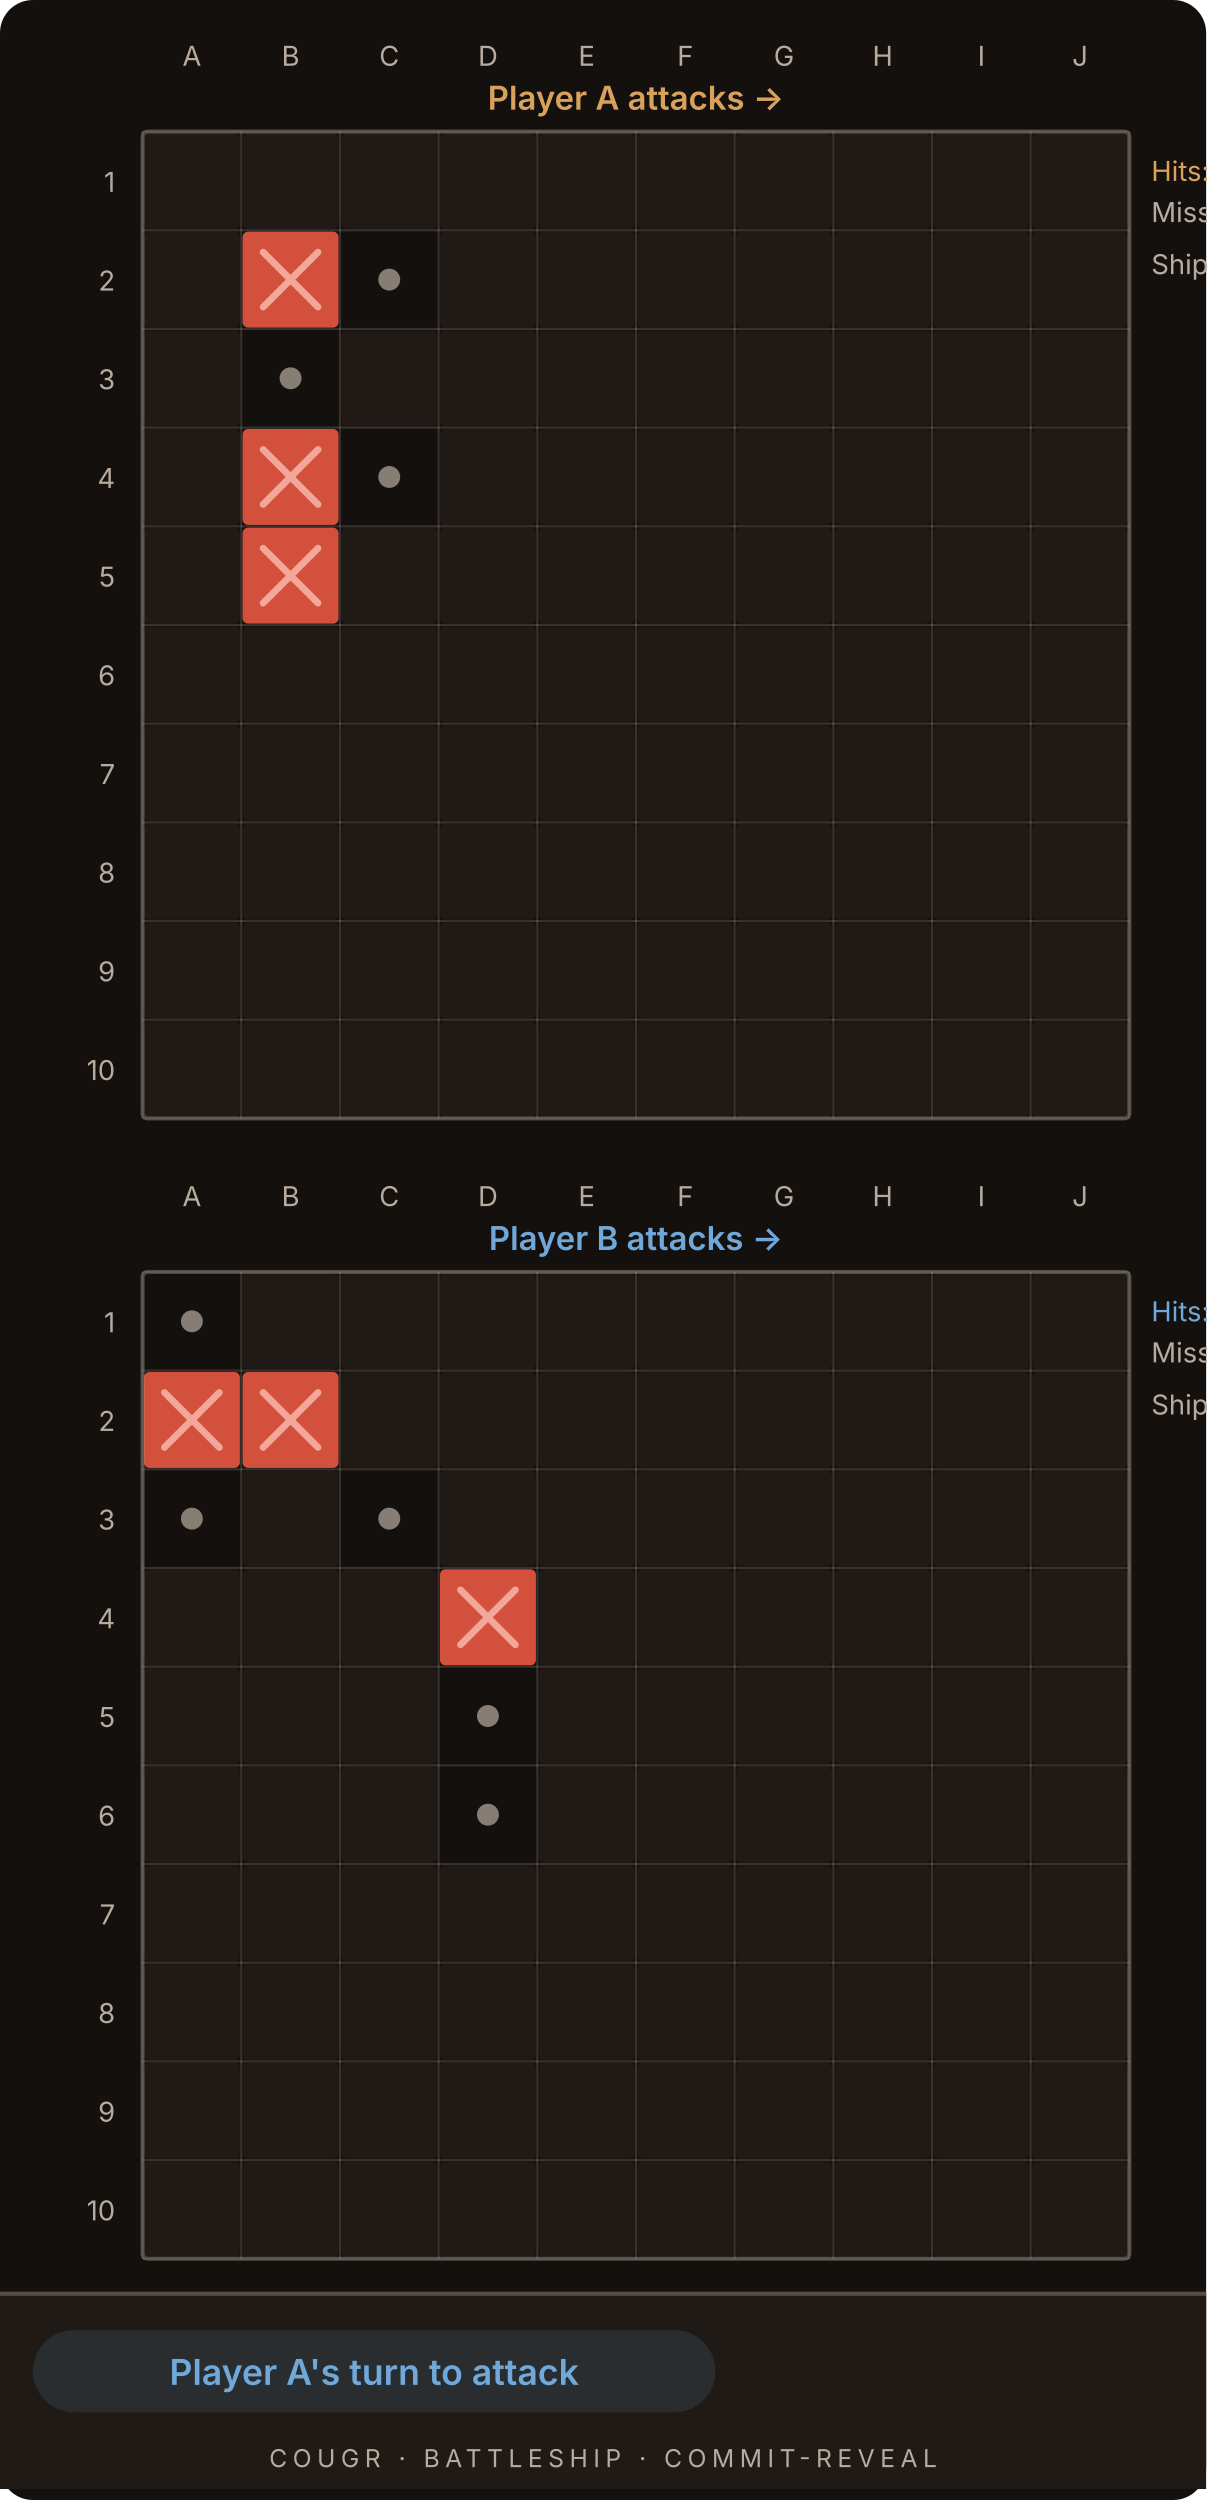
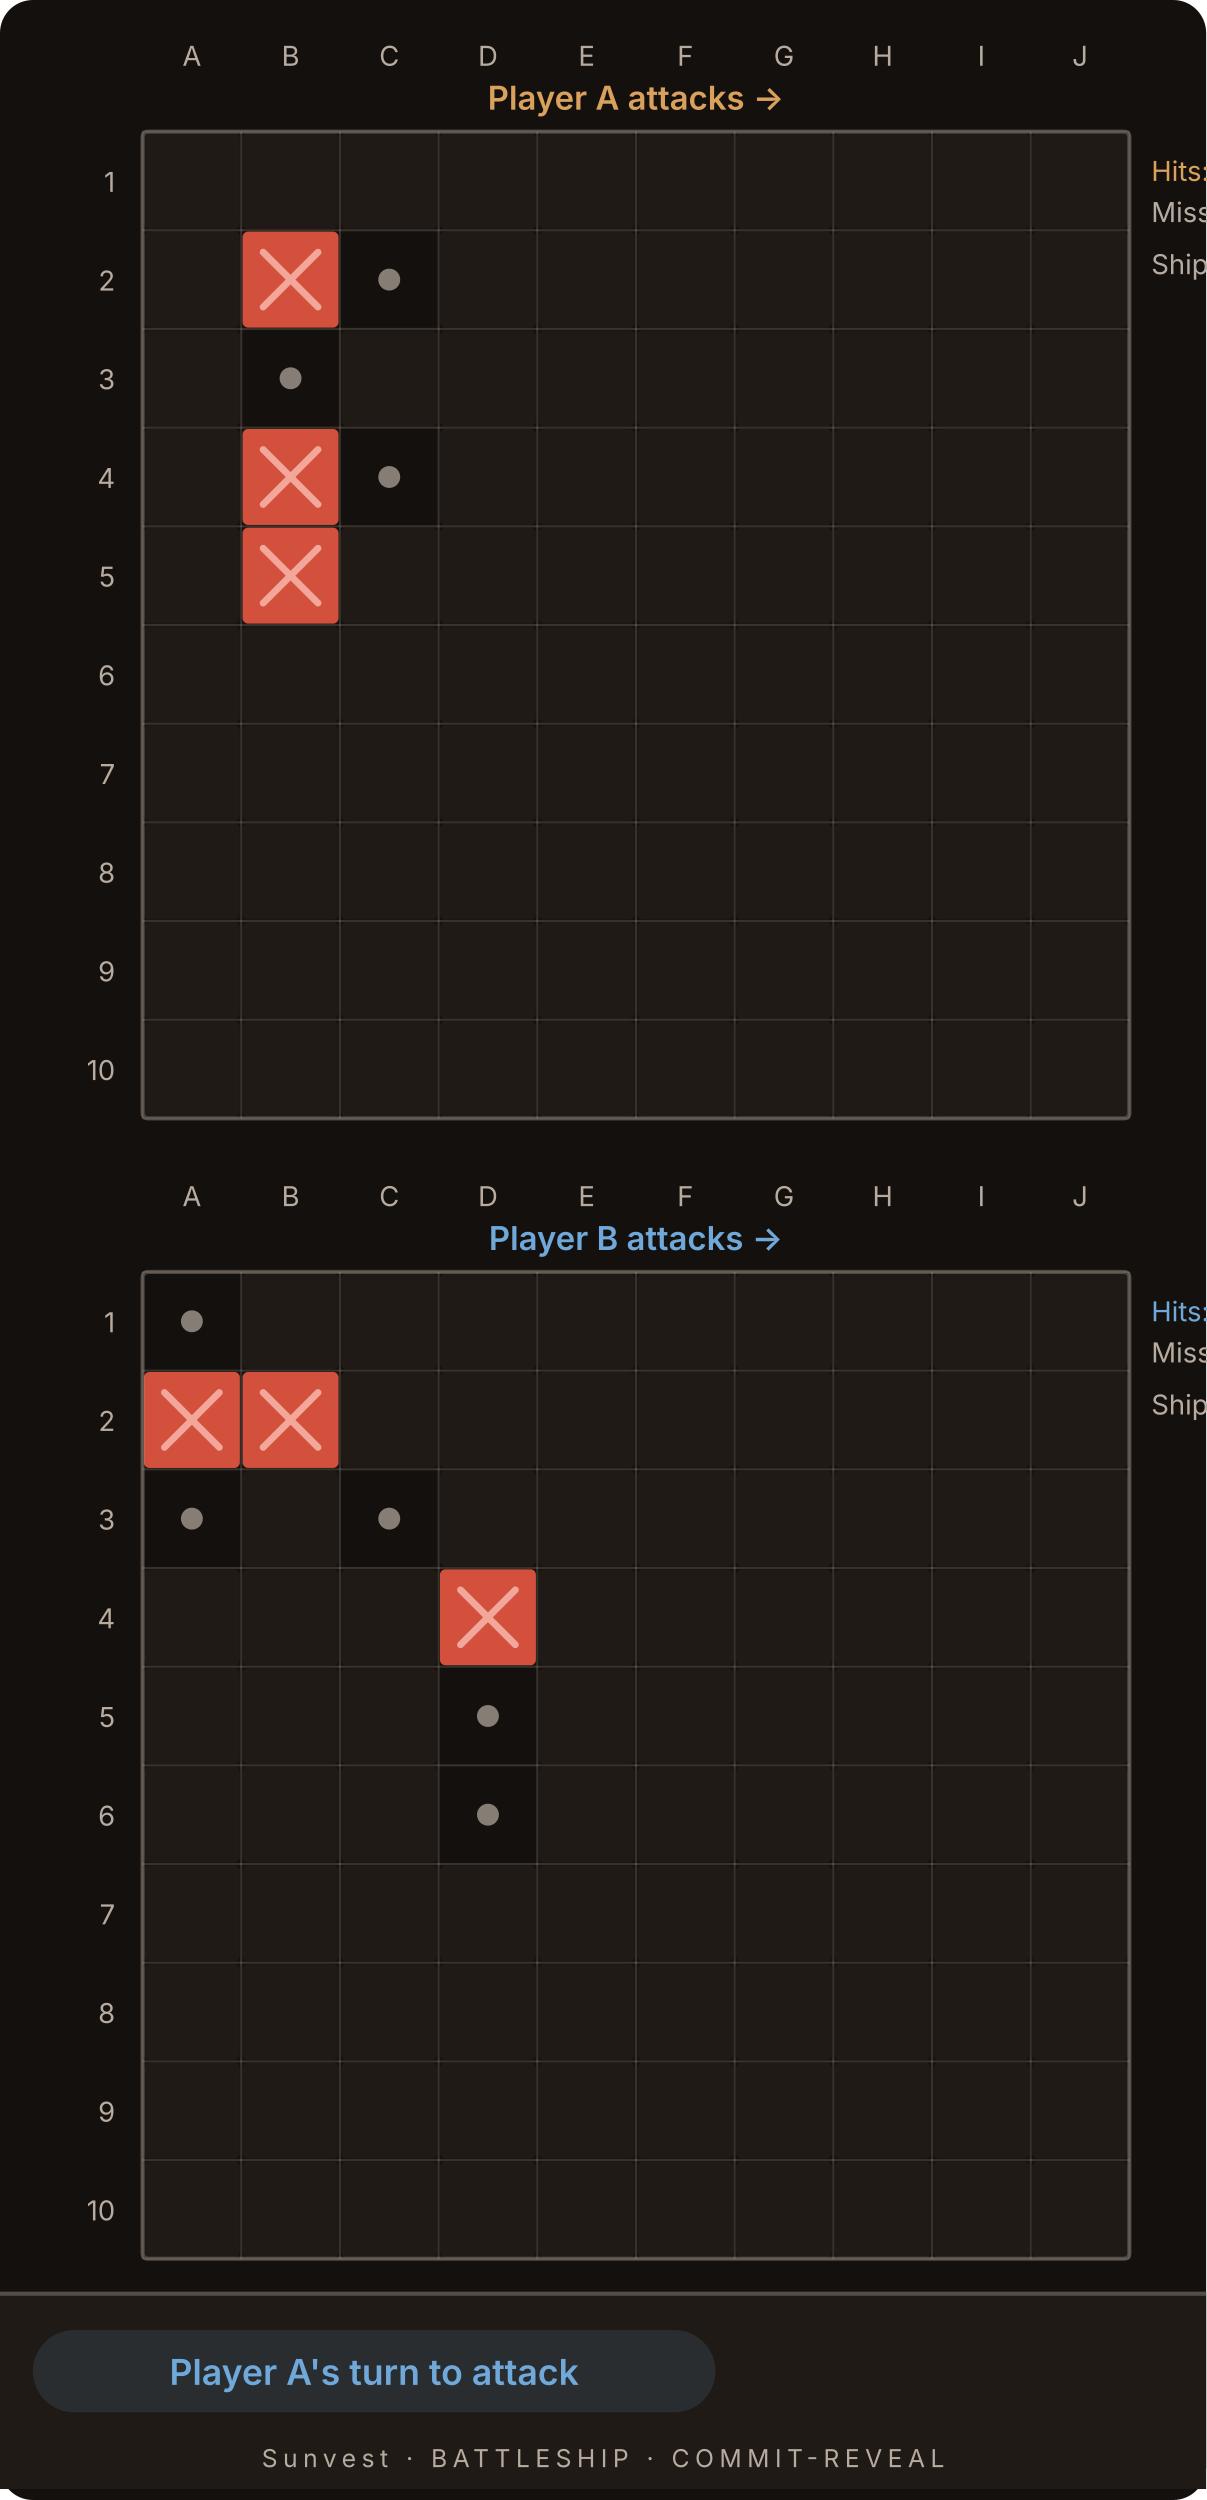
<svg xmlns="http://www.w3.org/2000/svg" viewBox="0 0 440 912" width="440" height="912">
  <defs>
    <style>text { font-family: Inter, -apple-system, BlinkMacSystemFont, "Segoe UI", Roboto, "Helvetica Neue", Arial, sans-serif; }</style>
  </defs>
  <rect width="440" height="912" fill="#14100D" rx="12" />
  <text x="232" y="40" text-anchor="middle" font-size="12" font-weight="600" fill="#D9A15C">Player A attacks →</text>
  <text x="70" y="24" text-anchor="middle" font-size="10" fill="#B7ABA0">A</text>
  <text x="106" y="24" text-anchor="middle" font-size="10" fill="#B7ABA0">B</text>
  <text x="142" y="24" text-anchor="middle" font-size="10" fill="#B7ABA0">C</text>
  <text x="178" y="24" text-anchor="middle" font-size="10" fill="#B7ABA0">D</text>
  <text x="214" y="24" text-anchor="middle" font-size="10" fill="#B7ABA0">E</text>
  <text x="250" y="24" text-anchor="middle" font-size="10" fill="#B7ABA0">F</text>
  <text x="286" y="24" text-anchor="middle" font-size="10" fill="#B7ABA0">G</text>
  <text x="322" y="24" text-anchor="middle" font-size="10" fill="#B7ABA0">H</text>
  <text x="358" y="24" text-anchor="middle" font-size="10" fill="#B7ABA0">I</text>
  <text x="394" y="24" text-anchor="middle" font-size="10" fill="#B7ABA0">J</text>
  <text x="42" y="70" text-anchor="end" font-size="10" fill="#B7ABA0">1</text>
  <text x="42" y="106" text-anchor="end" font-size="10" fill="#B7ABA0">2</text>
  <text x="42" y="142" text-anchor="end" font-size="10" fill="#B7ABA0">3</text>
  <text x="42" y="178" text-anchor="end" font-size="10" fill="#B7ABA0">4</text>
  <text x="42" y="214" text-anchor="end" font-size="10" fill="#B7ABA0">5</text>
  <text x="42" y="250" text-anchor="end" font-size="10" fill="#B7ABA0">6</text>
  <text x="42" y="286" text-anchor="end" font-size="10" fill="#B7ABA0">7</text>
  <text x="42" y="322" text-anchor="end" font-size="10" fill="#B7ABA0">8</text>
  <text x="42" y="358" text-anchor="end" font-size="10" fill="#B7ABA0">9</text>
  <text x="42" y="394" text-anchor="end" font-size="10" fill="#B7ABA0">10</text>
  <rect x="52.5" y="48.5" width="35" height="35" fill="#1F1A15" rx="2" />
  <rect x="88.5" y="48.5" width="35" height="35" fill="#1F1A15" rx="2" />
  <rect x="124.5" y="48.5" width="35" height="35" fill="#1F1A15" rx="2" />
  <rect x="160.5" y="48.5" width="35" height="35" fill="#1F1A15" rx="2" />
  <rect x="196.5" y="48.5" width="35" height="35" fill="#1F1A15" rx="2" />
  <rect x="232.5" y="48.5" width="35" height="35" fill="#1F1A15" rx="2" />
  <rect x="268.5" y="48.5" width="35" height="35" fill="#1F1A15" rx="2" />
  <rect x="304.5" y="48.5" width="35" height="35" fill="#1F1A15" rx="2" />
  <rect x="340.5" y="48.5" width="35" height="35" fill="#1F1A15" rx="2" />
  <rect x="376.5" y="48.5" width="35" height="35" fill="#1F1A15" rx="2" />
  <rect x="52.5" y="84.5" width="35" height="35" fill="#1F1A15" rx="2" />
  <rect x="88.5" y="84.5" width="35" height="35" fill="#D2503C" rx="2" />
  <line x1="96" y1="92" x2="116" y2="112" stroke="#F2A79A" stroke-width="2.5" stroke-linecap="round" />
  <line x1="116" y1="92" x2="96" y2="112" stroke="#F2A79A" stroke-width="2.5" stroke-linecap="round" />
  <rect x="124.5" y="84.5" width="35" height="35" fill="#14100D" rx="2" />
  <circle cx="142" cy="102" r="4" fill="#B7ABA0" opacity="0.7" />
  <rect x="160.5" y="84.5" width="35" height="35" fill="#1F1A15" rx="2" />
  <rect x="196.5" y="84.5" width="35" height="35" fill="#1F1A15" rx="2" />
  <rect x="232.5" y="84.5" width="35" height="35" fill="#1F1A15" rx="2" />
  <rect x="268.5" y="84.5" width="35" height="35" fill="#1F1A15" rx="2" />
  <rect x="304.5" y="84.5" width="35" height="35" fill="#1F1A15" rx="2" />
  <rect x="340.5" y="84.5" width="35" height="35" fill="#1F1A15" rx="2" />
  <rect x="376.5" y="84.5" width="35" height="35" fill="#1F1A15" rx="2" />
  <rect x="52.5" y="120.5" width="35" height="35" fill="#1F1A15" rx="2" />
  <rect x="88.5" y="120.5" width="35" height="35" fill="#14100D" rx="2" />
  <circle cx="106" cy="138" r="4" fill="#B7ABA0" opacity="0.7" />
  <rect x="124.5" y="120.5" width="35" height="35" fill="#1F1A15" rx="2" />
  <rect x="160.5" y="120.5" width="35" height="35" fill="#1F1A15" rx="2" />
  <rect x="196.5" y="120.5" width="35" height="35" fill="#1F1A15" rx="2" />
  <rect x="232.5" y="120.5" width="35" height="35" fill="#1F1A15" rx="2" />
  <rect x="268.5" y="120.5" width="35" height="35" fill="#1F1A15" rx="2" />
  <rect x="304.5" y="120.5" width="35" height="35" fill="#1F1A15" rx="2" />
  <rect x="340.5" y="120.5" width="35" height="35" fill="#1F1A15" rx="2" />
  <rect x="376.5" y="120.5" width="35" height="35" fill="#1F1A15" rx="2" />
  <rect x="52.5" y="156.5" width="35" height="35" fill="#1F1A15" rx="2" />
  <rect x="88.5" y="156.5" width="35" height="35" fill="#D2503C" rx="2" />
  <line x1="96" y1="164" x2="116" y2="184" stroke="#F2A79A" stroke-width="2.5" stroke-linecap="round" />
  <line x1="116" y1="164" x2="96" y2="184" stroke="#F2A79A" stroke-width="2.5" stroke-linecap="round" />
  <rect x="124.5" y="156.5" width="35" height="35" fill="#14100D" rx="2" />
  <circle cx="142" cy="174" r="4" fill="#B7ABA0" opacity="0.7" />
  <rect x="160.5" y="156.5" width="35" height="35" fill="#1F1A15" rx="2" />
  <rect x="196.5" y="156.5" width="35" height="35" fill="#1F1A15" rx="2" />
  <rect x="232.5" y="156.5" width="35" height="35" fill="#1F1A15" rx="2" />
  <rect x="268.5" y="156.5" width="35" height="35" fill="#1F1A15" rx="2" />
  <rect x="304.5" y="156.5" width="35" height="35" fill="#1F1A15" rx="2" />
  <rect x="340.5" y="156.5" width="35" height="35" fill="#1F1A15" rx="2" />
  <rect x="376.5" y="156.5" width="35" height="35" fill="#1F1A15" rx="2" />
  <rect x="52.5" y="192.5" width="35" height="35" fill="#1F1A15" rx="2" />
  <rect x="88.5" y="192.5" width="35" height="35" fill="#D2503C" rx="2" />
  <line x1="96" y1="200" x2="116" y2="220" stroke="#F2A79A" stroke-width="2.5" stroke-linecap="round" />
  <line x1="116" y1="200" x2="96" y2="220" stroke="#F2A79A" stroke-width="2.5" stroke-linecap="round" />
  <rect x="124.5" y="192.5" width="35" height="35" fill="#1F1A15" rx="2" />
  <rect x="160.5" y="192.5" width="35" height="35" fill="#1F1A15" rx="2" />
  <rect x="196.5" y="192.5" width="35" height="35" fill="#1F1A15" rx="2" />
  <rect x="232.5" y="192.5" width="35" height="35" fill="#1F1A15" rx="2" />
  <rect x="268.5" y="192.5" width="35" height="35" fill="#1F1A15" rx="2" />
  <rect x="304.5" y="192.5" width="35" height="35" fill="#1F1A15" rx="2" />
  <rect x="340.5" y="192.5" width="35" height="35" fill="#1F1A15" rx="2" />
  <rect x="376.5" y="192.5" width="35" height="35" fill="#1F1A15" rx="2" />
  <rect x="52.5" y="228.5" width="35" height="35" fill="#1F1A15" rx="2" />
  <rect x="88.5" y="228.5" width="35" height="35" fill="#1F1A15" rx="2" />
  <rect x="124.5" y="228.5" width="35" height="35" fill="#1F1A15" rx="2" />
  <rect x="160.5" y="228.5" width="35" height="35" fill="#1F1A15" rx="2" />
  <rect x="196.5" y="228.5" width="35" height="35" fill="#1F1A15" rx="2" />
  <rect x="232.5" y="228.5" width="35" height="35" fill="#1F1A15" rx="2" />
  <rect x="268.5" y="228.5" width="35" height="35" fill="#1F1A15" rx="2" />
  <rect x="304.5" y="228.5" width="35" height="35" fill="#1F1A15" rx="2" />
  <rect x="340.5" y="228.5" width="35" height="35" fill="#1F1A15" rx="2" />
  <rect x="376.5" y="228.5" width="35" height="35" fill="#1F1A15" rx="2" />
  <rect x="52.5" y="264.5" width="35" height="35" fill="#1F1A15" rx="2" />
  <rect x="88.5" y="264.5" width="35" height="35" fill="#1F1A15" rx="2" />
  <rect x="124.5" y="264.5" width="35" height="35" fill="#1F1A15" rx="2" />
  <rect x="160.5" y="264.5" width="35" height="35" fill="#1F1A15" rx="2" />
  <rect x="196.5" y="264.5" width="35" height="35" fill="#1F1A15" rx="2" />
  <rect x="232.5" y="264.5" width="35" height="35" fill="#1F1A15" rx="2" />
  <rect x="268.5" y="264.5" width="35" height="35" fill="#1F1A15" rx="2" />
  <rect x="304.5" y="264.5" width="35" height="35" fill="#1F1A15" rx="2" />
  <rect x="340.5" y="264.5" width="35" height="35" fill="#1F1A15" rx="2" />
  <rect x="376.5" y="264.5" width="35" height="35" fill="#1F1A15" rx="2" />
  <rect x="52.5" y="300.5" width="35" height="35" fill="#1F1A15" rx="2" />
  <rect x="88.5" y="300.5" width="35" height="35" fill="#1F1A15" rx="2" />
  <rect x="124.5" y="300.5" width="35" height="35" fill="#1F1A15" rx="2" />
  <rect x="160.5" y="300.5" width="35" height="35" fill="#1F1A15" rx="2" />
  <rect x="196.5" y="300.5" width="35" height="35" fill="#1F1A15" rx="2" />
  <rect x="232.5" y="300.5" width="35" height="35" fill="#1F1A15" rx="2" />
  <rect x="268.5" y="300.5" width="35" height="35" fill="#1F1A15" rx="2" />
  <rect x="304.5" y="300.5" width="35" height="35" fill="#1F1A15" rx="2" />
  <rect x="340.5" y="300.5" width="35" height="35" fill="#1F1A15" rx="2" />
  <rect x="376.5" y="300.5" width="35" height="35" fill="#1F1A15" rx="2" />
  <rect x="52.5" y="336.5" width="35" height="35" fill="#1F1A15" rx="2" />
  <rect x="88.5" y="336.5" width="35" height="35" fill="#1F1A15" rx="2" />
  <rect x="124.5" y="336.5" width="35" height="35" fill="#1F1A15" rx="2" />
  <rect x="160.5" y="336.5" width="35" height="35" fill="#1F1A15" rx="2" />
  <rect x="196.5" y="336.5" width="35" height="35" fill="#1F1A15" rx="2" />
  <rect x="232.5" y="336.5" width="35" height="35" fill="#1F1A15" rx="2" />
  <rect x="268.5" y="336.5" width="35" height="35" fill="#1F1A15" rx="2" />
  <rect x="304.5" y="336.5" width="35" height="35" fill="#1F1A15" rx="2" />
  <rect x="340.5" y="336.5" width="35" height="35" fill="#1F1A15" rx="2" />
  <rect x="376.5" y="336.5" width="35" height="35" fill="#1F1A15" rx="2" />
  <rect x="52.5" y="372.5" width="35" height="35" fill="#1F1A15" rx="2" />
  <rect x="88.5" y="372.5" width="35" height="35" fill="#1F1A15" rx="2" />
  <rect x="124.5" y="372.5" width="35" height="35" fill="#1F1A15" rx="2" />
  <rect x="160.5" y="372.5" width="35" height="35" fill="#1F1A15" rx="2" />
  <rect x="196.5" y="372.5" width="35" height="35" fill="#1F1A15" rx="2" />
  <rect x="232.5" y="372.5" width="35" height="35" fill="#1F1A15" rx="2" />
  <rect x="268.5" y="372.5" width="35" height="35" fill="#1F1A15" rx="2" />
  <rect x="304.5" y="372.5" width="35" height="35" fill="#1F1A15" rx="2" />
  <rect x="340.5" y="372.5" width="35" height="35" fill="#1F1A15" rx="2" />
  <rect x="376.5" y="372.5" width="35" height="35" fill="#1F1A15" rx="2" />
  <line x1="52" y1="48" x2="52" y2="408" stroke="#B7ABA0" stroke-opacity="0.22" stroke-width="0.75" />
  <line x1="52" y1="48" x2="412" y2="48" stroke="#B7ABA0" stroke-opacity="0.22" stroke-width="0.75" />
  <line x1="88" y1="48" x2="88" y2="408" stroke="#B7ABA0" stroke-opacity="0.22" stroke-width="0.75" />
  <line x1="52" y1="84" x2="412" y2="84" stroke="#B7ABA0" stroke-opacity="0.22" stroke-width="0.75" />
  <line x1="124" y1="48" x2="124" y2="408" stroke="#B7ABA0" stroke-opacity="0.22" stroke-width="0.75" />
  <line x1="52" y1="120" x2="412" y2="120" stroke="#B7ABA0" stroke-opacity="0.22" stroke-width="0.75" />
  <line x1="160" y1="48" x2="160" y2="408" stroke="#B7ABA0" stroke-opacity="0.22" stroke-width="0.75" />
  <line x1="52" y1="156" x2="412" y2="156" stroke="#B7ABA0" stroke-opacity="0.22" stroke-width="0.75" />
  <line x1="196" y1="48" x2="196" y2="408" stroke="#B7ABA0" stroke-opacity="0.22" stroke-width="0.75" />
  <line x1="52" y1="192" x2="412" y2="192" stroke="#B7ABA0" stroke-opacity="0.22" stroke-width="0.75" />
  <line x1="232" y1="48" x2="232" y2="408" stroke="#B7ABA0" stroke-opacity="0.22" stroke-width="0.75" />
  <line x1="52" y1="228" x2="412" y2="228" stroke="#B7ABA0" stroke-opacity="0.22" stroke-width="0.75" />
  <line x1="268" y1="48" x2="268" y2="408" stroke="#B7ABA0" stroke-opacity="0.22" stroke-width="0.75" />
  <line x1="52" y1="264" x2="412" y2="264" stroke="#B7ABA0" stroke-opacity="0.22" stroke-width="0.75" />
  <line x1="304" y1="48" x2="304" y2="408" stroke="#B7ABA0" stroke-opacity="0.22" stroke-width="0.75" />
  <line x1="52" y1="300" x2="412" y2="300" stroke="#B7ABA0" stroke-opacity="0.22" stroke-width="0.75" />
  <line x1="340" y1="48" x2="340" y2="408" stroke="#B7ABA0" stroke-opacity="0.22" stroke-width="0.75" />
  <line x1="52" y1="336" x2="412" y2="336" stroke="#B7ABA0" stroke-opacity="0.22" stroke-width="0.75" />
  <line x1="376" y1="48" x2="376" y2="408" stroke="#B7ABA0" stroke-opacity="0.22" stroke-width="0.75" />
  <line x1="52" y1="372" x2="412" y2="372" stroke="#B7ABA0" stroke-opacity="0.22" stroke-width="0.75" />
  <line x1="412" y1="48" x2="412" y2="408" stroke="#B7ABA0" stroke-opacity="0.22" stroke-width="0.75" />
  <line x1="52" y1="408" x2="412" y2="408" stroke="#B7ABA0" stroke-opacity="0.22" stroke-width="0.75" />
  <rect x="52" y="48" width="360" height="360" fill="none" stroke="#B7ABA0" stroke-opacity="0.35" stroke-width="1.5" rx="2" />
  <text x="420" y="66" font-size="10" fill="#D9A15C">
    Hits: 3</text>
  <text x="420" y="81" font-size="10" fill="#B7ABA0">
    Miss: 3</text>
  <text x="420" y="100" font-size="10" fill="#B7ABA0">
    Ships: 14/17</text>
  <text x="232" y="456" text-anchor="middle" font-size="12" font-weight="600" fill="#6FA8D9">Player B attacks →</text>
  <text x="70" y="440" text-anchor="middle" font-size="10" fill="#B7ABA0">A</text>
  <text x="106" y="440" text-anchor="middle" font-size="10" fill="#B7ABA0">B</text>
  <text x="142" y="440" text-anchor="middle" font-size="10" fill="#B7ABA0">C</text>
  <text x="178" y="440" text-anchor="middle" font-size="10" fill="#B7ABA0">D</text>
  <text x="214" y="440" text-anchor="middle" font-size="10" fill="#B7ABA0">E</text>
  <text x="250" y="440" text-anchor="middle" font-size="10" fill="#B7ABA0">F</text>
  <text x="286" y="440" text-anchor="middle" font-size="10" fill="#B7ABA0">G</text>
  <text x="322" y="440" text-anchor="middle" font-size="10" fill="#B7ABA0">H</text>
  <text x="358" y="440" text-anchor="middle" font-size="10" fill="#B7ABA0">I</text>
  <text x="394" y="440" text-anchor="middle" font-size="10" fill="#B7ABA0">J</text>
  <text x="42" y="486" text-anchor="end" font-size="10" fill="#B7ABA0">1</text>
  <text x="42" y="522" text-anchor="end" font-size="10" fill="#B7ABA0">2</text>
  <text x="42" y="558" text-anchor="end" font-size="10" fill="#B7ABA0">3</text>
  <text x="42" y="594" text-anchor="end" font-size="10" fill="#B7ABA0">4</text>
  <text x="42" y="630" text-anchor="end" font-size="10" fill="#B7ABA0">5</text>
  <text x="42" y="666" text-anchor="end" font-size="10" fill="#B7ABA0">6</text>
  <text x="42" y="702" text-anchor="end" font-size="10" fill="#B7ABA0">7</text>
  <text x="42" y="738" text-anchor="end" font-size="10" fill="#B7ABA0">8</text>
  <text x="42" y="774" text-anchor="end" font-size="10" fill="#B7ABA0">9</text>
  <text x="42" y="810" text-anchor="end" font-size="10" fill="#B7ABA0">10</text>
  <rect x="52.5" y="464.5" width="35" height="35" fill="#14100D" rx="2" />
  <circle cx="70" cy="482" r="4" fill="#B7ABA0" opacity="0.7" />
  <rect x="88.5" y="464.5" width="35" height="35" fill="#1F1A15" rx="2" />
  <rect x="124.5" y="464.5" width="35" height="35" fill="#1F1A15" rx="2" />
  <rect x="160.5" y="464.5" width="35" height="35" fill="#1F1A15" rx="2" />
  <rect x="196.5" y="464.5" width="35" height="35" fill="#1F1A15" rx="2" />
  <rect x="232.5" y="464.5" width="35" height="35" fill="#1F1A15" rx="2" />
  <rect x="268.5" y="464.5" width="35" height="35" fill="#1F1A15" rx="2" />
  <rect x="304.5" y="464.5" width="35" height="35" fill="#1F1A15" rx="2" />
  <rect x="340.5" y="464.5" width="35" height="35" fill="#1F1A15" rx="2" />
  <rect x="376.5" y="464.5" width="35" height="35" fill="#1F1A15" rx="2" />
  <rect x="52.5" y="500.5" width="35" height="35" fill="#D2503C" rx="2" />
  <line x1="60" y1="508" x2="80" y2="528" stroke="#F2A79A" stroke-width="2.5" stroke-linecap="round" />
  <line x1="80" y1="508" x2="60" y2="528" stroke="#F2A79A" stroke-width="2.5" stroke-linecap="round" />
  <rect x="88.5" y="500.5" width="35" height="35" fill="#D2503C" rx="2" />
  <line x1="96" y1="508" x2="116" y2="528" stroke="#F2A79A" stroke-width="2.5" stroke-linecap="round" />
  <line x1="116" y1="508" x2="96" y2="528" stroke="#F2A79A" stroke-width="2.5" stroke-linecap="round" />
  <rect x="124.5" y="500.5" width="35" height="35" fill="#1F1A15" rx="2" />
  <rect x="160.5" y="500.5" width="35" height="35" fill="#1F1A15" rx="2" />
  <rect x="196.5" y="500.5" width="35" height="35" fill="#1F1A15" rx="2" />
  <rect x="232.5" y="500.5" width="35" height="35" fill="#1F1A15" rx="2" />
  <rect x="268.5" y="500.5" width="35" height="35" fill="#1F1A15" rx="2" />
  <rect x="304.5" y="500.5" width="35" height="35" fill="#1F1A15" rx="2" />
  <rect x="340.5" y="500.5" width="35" height="35" fill="#1F1A15" rx="2" />
  <rect x="376.5" y="500.5" width="35" height="35" fill="#1F1A15" rx="2" />
  <rect x="52.5" y="536.5" width="35" height="35" fill="#14100D" rx="2" />
  <circle cx="70" cy="554" r="4" fill="#B7ABA0" opacity="0.7" />
  <rect x="88.5" y="536.5" width="35" height="35" fill="#1F1A15" rx="2" />
  <rect x="124.5" y="536.5" width="35" height="35" fill="#14100D" rx="2" />
  <circle cx="142" cy="554" r="4" fill="#B7ABA0" opacity="0.7" />
  <rect x="160.5" y="536.5" width="35" height="35" fill="#1F1A15" rx="2" />
  <rect x="196.5" y="536.5" width="35" height="35" fill="#1F1A15" rx="2" />
  <rect x="232.5" y="536.5" width="35" height="35" fill="#1F1A15" rx="2" />
  <rect x="268.5" y="536.5" width="35" height="35" fill="#1F1A15" rx="2" />
  <rect x="304.5" y="536.5" width="35" height="35" fill="#1F1A15" rx="2" />
  <rect x="340.5" y="536.5" width="35" height="35" fill="#1F1A15" rx="2" />
  <rect x="376.5" y="536.5" width="35" height="35" fill="#1F1A15" rx="2" />
  <rect x="52.5" y="572.5" width="35" height="35" fill="#1F1A15" rx="2" />
  <rect x="88.5" y="572.5" width="35" height="35" fill="#1F1A15" rx="2" />
  <rect x="124.5" y="572.5" width="35" height="35" fill="#1F1A15" rx="2" />
  <rect x="160.5" y="572.5" width="35" height="35" fill="#D2503C" rx="2" />
  <line x1="168" y1="580" x2="188" y2="600" stroke="#F2A79A" stroke-width="2.5" stroke-linecap="round" />
  <line x1="188" y1="580" x2="168" y2="600" stroke="#F2A79A" stroke-width="2.5" stroke-linecap="round" />
  <rect x="196.5" y="572.5" width="35" height="35" fill="#1F1A15" rx="2" />
  <rect x="232.5" y="572.5" width="35" height="35" fill="#1F1A15" rx="2" />
  <rect x="268.5" y="572.5" width="35" height="35" fill="#1F1A15" rx="2" />
  <rect x="304.5" y="572.5" width="35" height="35" fill="#1F1A15" rx="2" />
  <rect x="340.5" y="572.5" width="35" height="35" fill="#1F1A15" rx="2" />
  <rect x="376.5" y="572.5" width="35" height="35" fill="#1F1A15" rx="2" />
  <rect x="52.5" y="608.5" width="35" height="35" fill="#1F1A15" rx="2" />
  <rect x="88.5" y="608.5" width="35" height="35" fill="#1F1A15" rx="2" />
  <rect x="124.5" y="608.5" width="35" height="35" fill="#1F1A15" rx="2" />
  <rect x="160.5" y="608.5" width="35" height="35" fill="#14100D" rx="2" />
  <circle cx="178" cy="626" r="4" fill="#B7ABA0" opacity="0.7" />
  <rect x="196.5" y="608.5" width="35" height="35" fill="#1F1A15" rx="2" />
  <rect x="232.5" y="608.5" width="35" height="35" fill="#1F1A15" rx="2" />
  <rect x="268.5" y="608.5" width="35" height="35" fill="#1F1A15" rx="2" />
  <rect x="304.5" y="608.5" width="35" height="35" fill="#1F1A15" rx="2" />
  <rect x="340.5" y="608.5" width="35" height="35" fill="#1F1A15" rx="2" />
  <rect x="376.5" y="608.5" width="35" height="35" fill="#1F1A15" rx="2" />
  <rect x="52.5" y="644.5" width="35" height="35" fill="#1F1A15" rx="2" />
  <rect x="88.5" y="644.5" width="35" height="35" fill="#1F1A15" rx="2" />
  <rect x="124.5" y="644.5" width="35" height="35" fill="#1F1A15" rx="2" />
  <rect x="160.5" y="644.5" width="35" height="35" fill="#14100D" rx="2" />
  <circle cx="178" cy="662" r="4" fill="#B7ABA0" opacity="0.7" />
  <rect x="196.5" y="644.5" width="35" height="35" fill="#1F1A15" rx="2" />
  <rect x="232.5" y="644.5" width="35" height="35" fill="#1F1A15" rx="2" />
  <rect x="268.5" y="644.5" width="35" height="35" fill="#1F1A15" rx="2" />
  <rect x="304.5" y="644.5" width="35" height="35" fill="#1F1A15" rx="2" />
  <rect x="340.5" y="644.5" width="35" height="35" fill="#1F1A15" rx="2" />
  <rect x="376.5" y="644.5" width="35" height="35" fill="#1F1A15" rx="2" />
  <rect x="52.5" y="680.5" width="35" height="35" fill="#1F1A15" rx="2" />
  <rect x="88.5" y="680.5" width="35" height="35" fill="#1F1A15" rx="2" />
  <rect x="124.5" y="680.5" width="35" height="35" fill="#1F1A15" rx="2" />
  <rect x="160.5" y="680.5" width="35" height="35" fill="#1F1A15" rx="2" />
  <rect x="196.5" y="680.5" width="35" height="35" fill="#1F1A15" rx="2" />
  <rect x="232.5" y="680.5" width="35" height="35" fill="#1F1A15" rx="2" />
  <rect x="268.5" y="680.5" width="35" height="35" fill="#1F1A15" rx="2" />
  <rect x="304.5" y="680.5" width="35" height="35" fill="#1F1A15" rx="2" />
  <rect x="340.5" y="680.5" width="35" height="35" fill="#1F1A15" rx="2" />
  <rect x="376.5" y="680.5" width="35" height="35" fill="#1F1A15" rx="2" />
  <rect x="52.5" y="716.5" width="35" height="35" fill="#1F1A15" rx="2" />
  <rect x="88.5" y="716.5" width="35" height="35" fill="#1F1A15" rx="2" />
  <rect x="124.5" y="716.5" width="35" height="35" fill="#1F1A15" rx="2" />
  <rect x="160.5" y="716.5" width="35" height="35" fill="#1F1A15" rx="2" />
  <rect x="196.5" y="716.5" width="35" height="35" fill="#1F1A15" rx="2" />
  <rect x="232.5" y="716.5" width="35" height="35" fill="#1F1A15" rx="2" />
  <rect x="268.5" y="716.5" width="35" height="35" fill="#1F1A15" rx="2" />
  <rect x="304.5" y="716.5" width="35" height="35" fill="#1F1A15" rx="2" />
  <rect x="340.5" y="716.5" width="35" height="35" fill="#1F1A15" rx="2" />
  <rect x="376.5" y="716.5" width="35" height="35" fill="#1F1A15" rx="2" />
  <rect x="52.5" y="752.5" width="35" height="35" fill="#1F1A15" rx="2" />
  <rect x="88.5" y="752.5" width="35" height="35" fill="#1F1A15" rx="2" />
  <rect x="124.5" y="752.5" width="35" height="35" fill="#1F1A15" rx="2" />
  <rect x="160.5" y="752.5" width="35" height="35" fill="#1F1A15" rx="2" />
  <rect x="196.5" y="752.5" width="35" height="35" fill="#1F1A15" rx="2" />
  <rect x="232.5" y="752.5" width="35" height="35" fill="#1F1A15" rx="2" />
  <rect x="268.5" y="752.5" width="35" height="35" fill="#1F1A15" rx="2" />
  <rect x="304.5" y="752.5" width="35" height="35" fill="#1F1A15" rx="2" />
  <rect x="340.5" y="752.5" width="35" height="35" fill="#1F1A15" rx="2" />
  <rect x="376.5" y="752.5" width="35" height="35" fill="#1F1A15" rx="2" />
  <rect x="52.5" y="788.5" width="35" height="35" fill="#1F1A15" rx="2" />
  <rect x="88.5" y="788.5" width="35" height="35" fill="#1F1A15" rx="2" />
  <rect x="124.5" y="788.5" width="35" height="35" fill="#1F1A15" rx="2" />
  <rect x="160.5" y="788.5" width="35" height="35" fill="#1F1A15" rx="2" />
  <rect x="196.5" y="788.5" width="35" height="35" fill="#1F1A15" rx="2" />
  <rect x="232.5" y="788.5" width="35" height="35" fill="#1F1A15" rx="2" />
  <rect x="268.5" y="788.5" width="35" height="35" fill="#1F1A15" rx="2" />
  <rect x="304.5" y="788.5" width="35" height="35" fill="#1F1A15" rx="2" />
  <rect x="340.5" y="788.5" width="35" height="35" fill="#1F1A15" rx="2" />
  <rect x="376.5" y="788.5" width="35" height="35" fill="#1F1A15" rx="2" />
  <line x1="52" y1="464" x2="52" y2="824" stroke="#B7ABA0" stroke-opacity="0.22" stroke-width="0.75" />
  <line x1="52" y1="464" x2="412" y2="464" stroke="#B7ABA0" stroke-opacity="0.22" stroke-width="0.75" />
  <line x1="88" y1="464" x2="88" y2="824" stroke="#B7ABA0" stroke-opacity="0.22" stroke-width="0.75" />
  <line x1="52" y1="500" x2="412" y2="500" stroke="#B7ABA0" stroke-opacity="0.22" stroke-width="0.75" />
  <line x1="124" y1="464" x2="124" y2="824" stroke="#B7ABA0" stroke-opacity="0.22" stroke-width="0.75" />
  <line x1="52" y1="536" x2="412" y2="536" stroke="#B7ABA0" stroke-opacity="0.22" stroke-width="0.75" />
  <line x1="160" y1="464" x2="160" y2="824" stroke="#B7ABA0" stroke-opacity="0.22" stroke-width="0.75" />
  <line x1="52" y1="572" x2="412" y2="572" stroke="#B7ABA0" stroke-opacity="0.22" stroke-width="0.75" />
  <line x1="196" y1="464" x2="196" y2="824" stroke="#B7ABA0" stroke-opacity="0.22" stroke-width="0.75" />
  <line x1="52" y1="608" x2="412" y2="608" stroke="#B7ABA0" stroke-opacity="0.22" stroke-width="0.75" />
  <line x1="232" y1="464" x2="232" y2="824" stroke="#B7ABA0" stroke-opacity="0.22" stroke-width="0.75" />
  <line x1="52" y1="644" x2="412" y2="644" stroke="#B7ABA0" stroke-opacity="0.22" stroke-width="0.75" />
  <line x1="268" y1="464" x2="268" y2="824" stroke="#B7ABA0" stroke-opacity="0.22" stroke-width="0.75" />
  <line x1="52" y1="680" x2="412" y2="680" stroke="#B7ABA0" stroke-opacity="0.22" stroke-width="0.75" />
  <line x1="304" y1="464" x2="304" y2="824" stroke="#B7ABA0" stroke-opacity="0.22" stroke-width="0.75" />
  <line x1="52" y1="716" x2="412" y2="716" stroke="#B7ABA0" stroke-opacity="0.22" stroke-width="0.75" />
  <line x1="340" y1="464" x2="340" y2="824" stroke="#B7ABA0" stroke-opacity="0.22" stroke-width="0.75" />
  <line x1="52" y1="752" x2="412" y2="752" stroke="#B7ABA0" stroke-opacity="0.22" stroke-width="0.75" />
  <line x1="376" y1="464" x2="376" y2="824" stroke="#B7ABA0" stroke-opacity="0.22" stroke-width="0.75" />
  <line x1="52" y1="788" x2="412" y2="788" stroke="#B7ABA0" stroke-opacity="0.22" stroke-width="0.75" />
  <line x1="412" y1="464" x2="412" y2="824" stroke="#B7ABA0" stroke-opacity="0.22" stroke-width="0.75" />
  <line x1="52" y1="824" x2="412" y2="824" stroke="#B7ABA0" stroke-opacity="0.22" stroke-width="0.75" />
  <rect x="52" y="464" width="360" height="360" fill="none" stroke="#B7ABA0" stroke-opacity="0.35" stroke-width="1.5" rx="2" />
  <text x="420" y="482" font-size="10" fill="#6FA8D9">
    Hits: 3</text>
  <text x="420" y="497" font-size="10" fill="#B7ABA0">
    Miss: 5</text>
  <text x="420" y="516" font-size="10" fill="#B7ABA0">
    Ships: 14/17</text>
  <rect x="0" y="836" width="440" height="72" fill="#1F1A15" rx="0" />
  <rect x="0" y="836" width="440" height="1.5" fill="#B7ABA0" fill-opacity="0.35" />
  <rect x="12" y="850" width="249" height="30" rx="15" fill="#6FA8D922" />
  <text x="136.5" y="870" text-anchor="middle" font-size="13" font-weight="600" fill="#6FA8D9">Player A's turn to attack</text>
-   <text x="220" y="900" text-anchor="middle" font-size="9" fill="#B7ABA0" letter-spacing="2">COUGR · BATTLESHIP · COMMIT-REVEAL</text>
+   <text x="220" y="900" text-anchor="middle" font-size="9" fill="#B7ABA0" letter-spacing="2">Sunvest · BATTLESHIP · COMMIT-REVEAL</text>
</svg>
